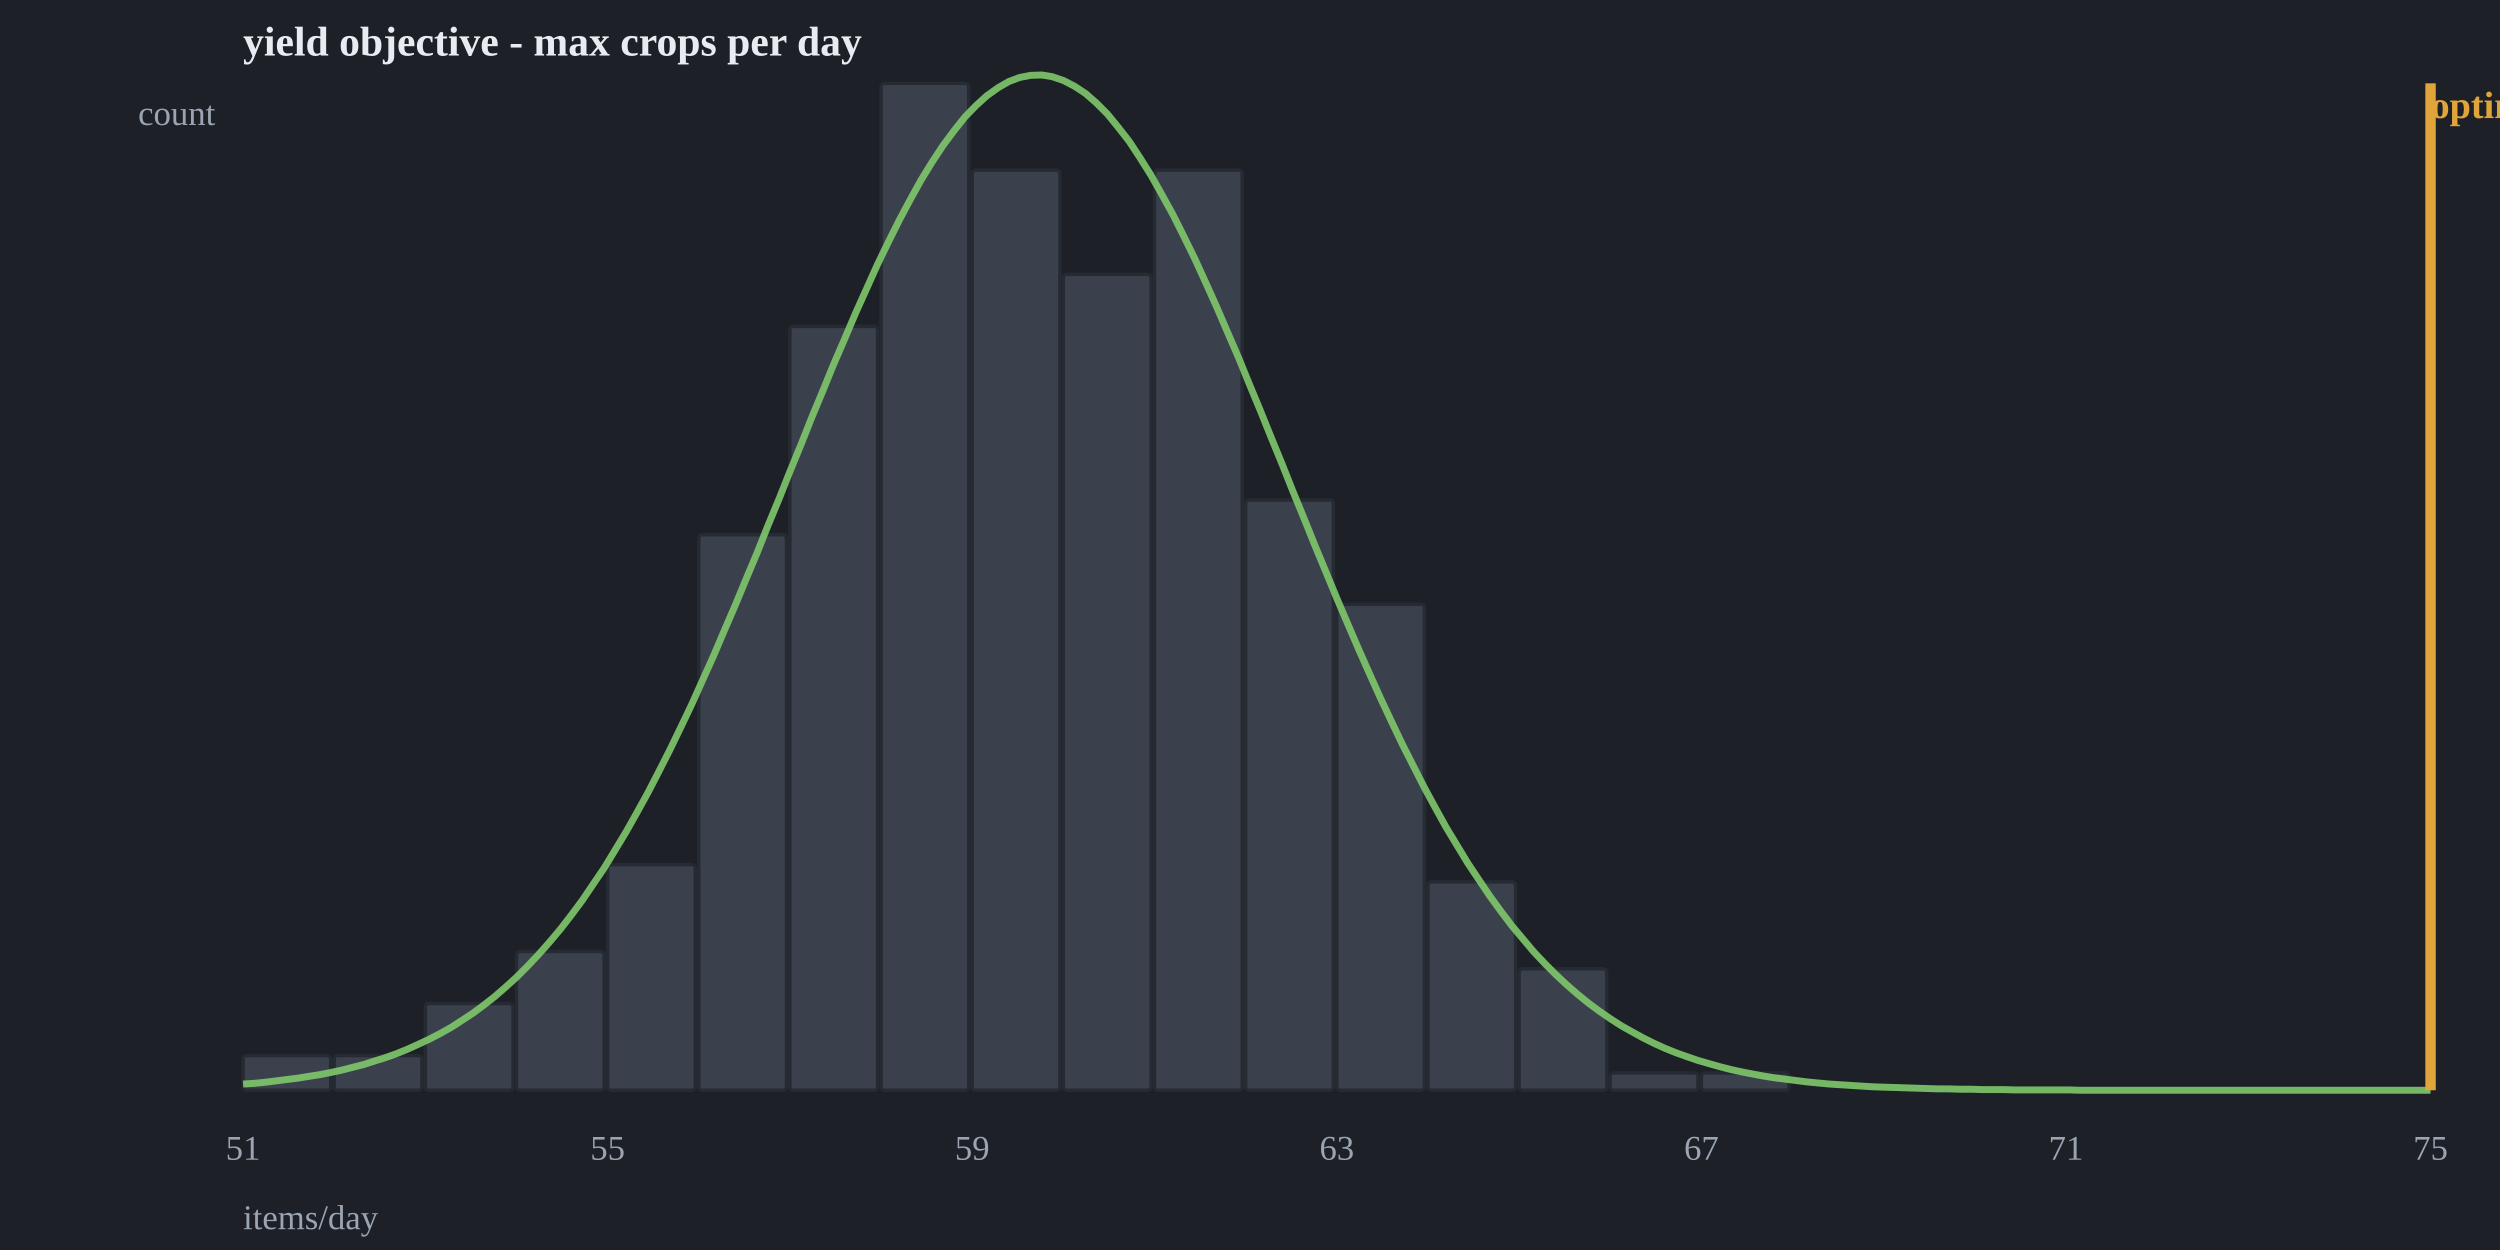
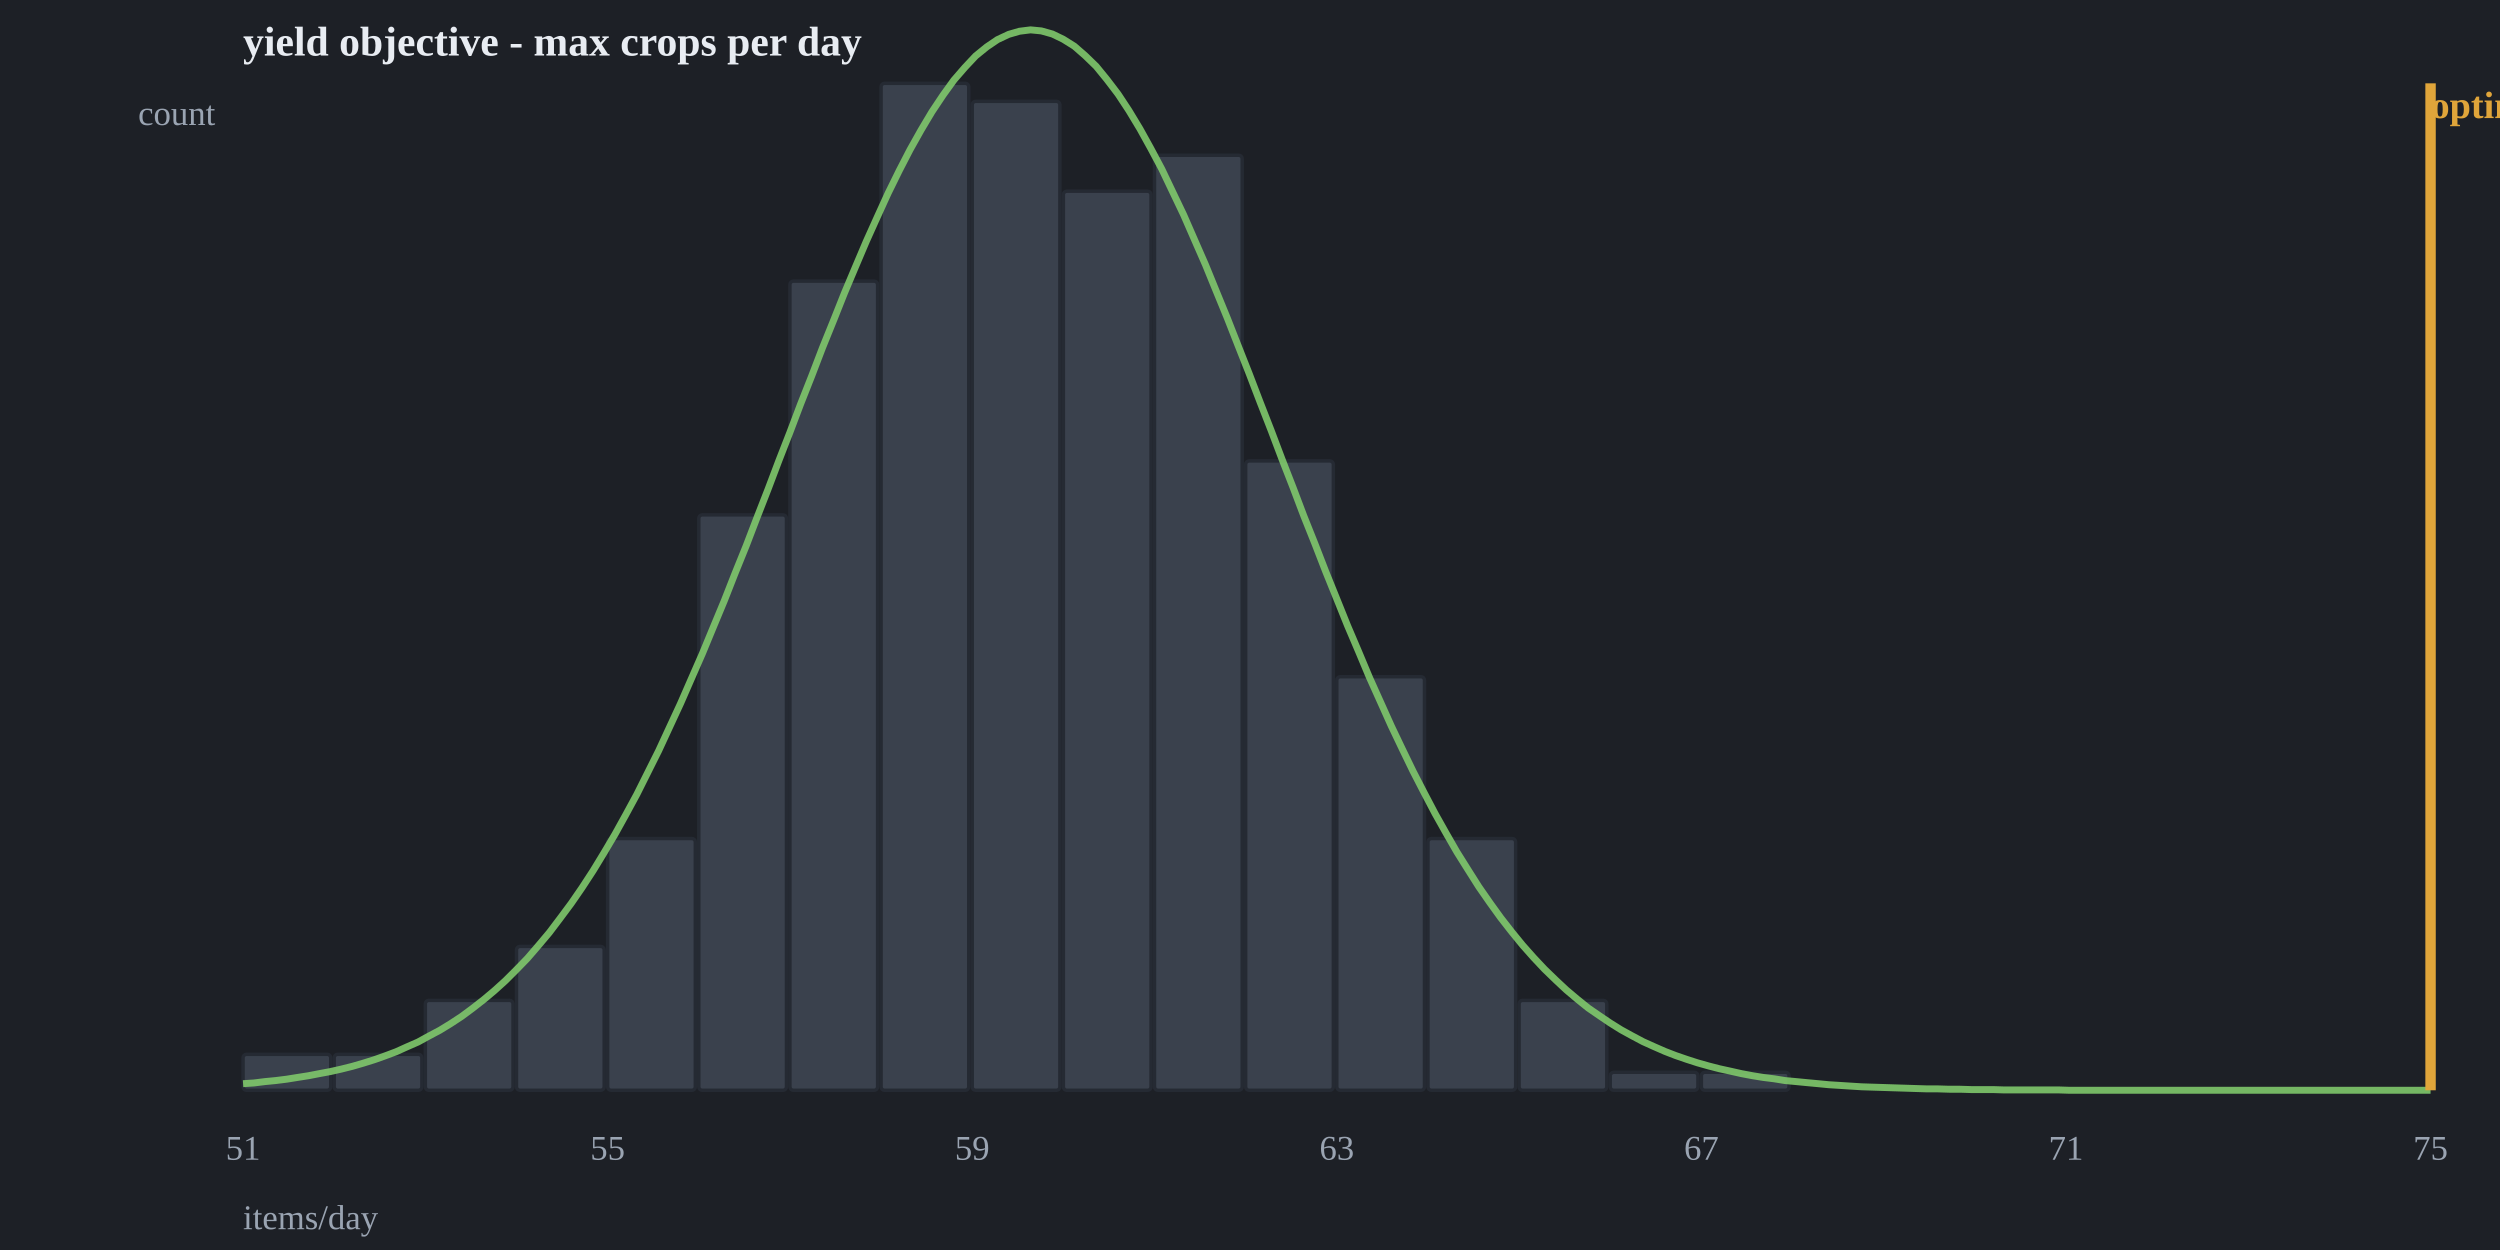
<svg xmlns="http://www.w3.org/2000/svg" viewBox="0 0 720 360" width="100%" role="img" aria-label="yield objective - max crops per day">
  <rect width="720" height="360" fill="#1d2026" />
  <text x="70" y="16" font-size="12" font-weight="700" fill="#e8ecf2">yield objective - max crops per day</text>
  <text x="62" y="36" font-size="10" fill="#9aa4b2" text-anchor="end">count</text>
-   <rect x="70" y="304" width="25.25" height="10" fill="#3a414d" stroke="#252a33" rx="1" />
-   <rect x="96.25" y="304" width="25.25" height="10" fill="#3a414d" stroke="#252a33" rx="1" />
-   <rect x="122.5" y="289" width="25.25" height="25" fill="#3a414d" stroke="#252a33" rx="1" />
-   <rect x="148.75" y="274" width="25.25" height="40" fill="#3a414d" stroke="#252a33" rx="1" />
-   <rect x="175" y="249" width="25.25" height="65" fill="#3a414d" stroke="#252a33" rx="1" />
-   <rect x="201.25" y="154" width="25.25" height="160" fill="#3a414d" stroke="#252a33" rx="1" />
-   <rect x="227.5" y="94" width="25.25" height="220" fill="#3a414d" stroke="#252a33" rx="1" />
+   <rect x="70" y="303.643" width="25.25" height="10.357" fill="#3a414d" stroke="#252a33" rx="1" />
+   <rect x="96.25" y="303.643" width="25.25" height="10.357" fill="#3a414d" stroke="#252a33" rx="1" />
+   <rect x="122.5" y="288.107" width="25.25" height="25.893" fill="#3a414d" stroke="#252a33" rx="1" />
+   <rect x="148.75" y="272.571" width="25.25" height="41.429" fill="#3a414d" stroke="#252a33" rx="1" />
+   <rect x="175" y="241.5" width="25.25" height="72.5" fill="#3a414d" stroke="#252a33" rx="1" />
+   <rect x="201.25" y="148.286" width="25.25" height="165.714" fill="#3a414d" stroke="#252a33" rx="1" />
+   <rect x="227.5" y="80.964" width="25.25" height="233.036" fill="#3a414d" stroke="#252a33" rx="1" />
  <rect x="253.75" y="24" width="25.25" height="290" fill="#3a414d" stroke="#252a33" rx="1" />
-   <rect x="280" y="49" width="25.25" height="265" fill="#3a414d" stroke="#252a33" rx="1" />
-   <rect x="306.25" y="79" width="25.25" height="235" fill="#3a414d" stroke="#252a33" rx="1" />
-   <rect x="332.5" y="49" width="25.25" height="265" fill="#3a414d" stroke="#252a33" rx="1" />
-   <rect x="358.75" y="144" width="25.25" height="170" fill="#3a414d" stroke="#252a33" rx="1" />
-   <rect x="385" y="174" width="25.25" height="140" fill="#3a414d" stroke="#252a33" rx="1" />
-   <rect x="411.25" y="254" width="25.25" height="60" fill="#3a414d" stroke="#252a33" rx="1" />
-   <rect x="437.5" y="279" width="25.25" height="35" fill="#3a414d" stroke="#252a33" rx="1" />
-   <rect x="463.75" y="309" width="25.25" height="5" fill="#3a414d" stroke="#252a33" rx="1" />
-   <rect x="490" y="309" width="25.25" height="5" fill="#3a414d" stroke="#252a33" rx="1" />
+   <rect x="280" y="29.179" width="25.25" height="284.821" fill="#3a414d" stroke="#252a33" rx="1" />
+   <rect x="306.25" y="55.071" width="25.25" height="258.929" fill="#3a414d" stroke="#252a33" rx="1" />
+   <rect x="332.5" y="44.714" width="25.25" height="269.286" fill="#3a414d" stroke="#252a33" rx="1" />
+   <rect x="358.75" y="132.75" width="25.25" height="181.25" fill="#3a414d" stroke="#252a33" rx="1" />
+   <rect x="385" y="194.893" width="25.25" height="119.107" fill="#3a414d" stroke="#252a33" rx="1" />
+   <rect x="411.25" y="241.5" width="25.25" height="72.5" fill="#3a414d" stroke="#252a33" rx="1" />
+   <rect x="437.5" y="288.107" width="25.25" height="25.893" fill="#3a414d" stroke="#252a33" rx="1" />
+   <rect x="463.75" y="308.821" width="25.25" height="5.179" fill="#3a414d" stroke="#252a33" rx="1" />
+   <rect x="490" y="308.821" width="25.25" height="5.179" fill="#3a414d" stroke="#252a33" rx="1" />
  <rect x="516.25" y="314" width="25.25" height="0" fill="#3a414d" stroke="#252a33" rx="1" />
  <rect x="542.5" y="314" width="25.25" height="0" fill="#3a414d" stroke="#252a33" rx="1" />
  <rect x="568.75" y="314" width="25.25" height="0" fill="#3a414d" stroke="#252a33" rx="1" />
  <rect x="595" y="314" width="25.25" height="0" fill="#3a414d" stroke="#252a33" rx="1" />
  <rect x="621.25" y="314" width="25.25" height="0" fill="#3a414d" stroke="#252a33" rx="1" />
  <rect x="647.5" y="314" width="25.25" height="0" fill="#3a414d" stroke="#252a33" rx="1" />
  <rect x="673.75" y="314" width="25.25" height="0" fill="#3a414d" stroke="#252a33" rx="1" />
-   <path d="M70.0 312.2L73.2 312.0L76.3 311.7L79.5 311.3L82.6 310.9L85.8 310.5L88.9 310.0L92.1 309.5L95.2 308.9L98.4 308.2L101.5 307.4L104.7 306.6L107.8 305.6L111.0 304.6L114.1 303.5L117.3 302.2L120.4 300.8L123.6 299.3L126.7 297.7L129.9 295.9L133.0 293.9L136.2 291.8L139.3 289.5L142.5 287.0L145.6 284.3L148.8 281.4L151.9 278.3L155.1 274.9L158.2 271.4L161.4 267.6L164.5 263.6L167.7 259.3L170.8 254.7L174.0 250.0L177.1 244.9L180.3 239.6L183.4 234.1L186.6 228.3L189.7 222.3L192.9 216.0L196.0 209.6L199.2 202.9L202.3 196.0L205.5 188.9L208.6 181.6L211.8 174.2L214.9 166.7L218.1 159.1L221.2 151.3L224.4 143.6L227.5 135.8L230.7 128.0L233.8 120.2L237.0 112.5L240.1 104.9L243.3 97.5L246.4 90.2L249.6 83.1L252.7 76.2L255.9 69.6L259.0 63.4L262.2 57.4L265.3 51.8L268.5 46.6L271.6 41.9L274.8 37.6L277.9 33.7L281.1 30.4L284.2 27.6L287.4 25.3L290.5 23.5L293.7 22.3L296.8 21.7L300.0 21.6L303.1 22.1L306.3 23.2L309.4 24.8L312.6 26.9L315.7 29.6L318.9 32.8L322.0 36.6L325.2 40.7L328.3 45.4L331.5 50.5L334.6 56.0L337.8 61.8L340.9 68.0L344.1 74.5L347.2 81.3L350.4 88.4L353.5 95.6L356.7 103.0L359.8 110.6L363.0 118.3L366.1 126.0L369.3 133.8L372.4 141.6L375.6 149.4L378.7 157.1L381.9 164.8L385.0 172.3L388.2 179.8L391.3 187.0L394.5 194.2L397.6 201.1L400.8 207.9L403.9 214.4L407.1 220.7L410.2 226.8L413.4 232.7L416.5 238.3L419.7 243.6L422.8 248.7L426.0 253.5L429.1 258.1L432.3 262.5L435.4 266.6L438.6 270.4L441.7 274.1L444.9 277.5L448.0 280.6L451.2 283.6L454.3 286.3L457.5 288.9L460.6 291.2L463.8 293.4L466.9 295.4L470.1 297.2L473.2 298.9L476.4 300.5L479.5 301.9L482.7 303.2L485.8 304.3L489.0 305.4L492.1 306.3L495.3 307.2L498.4 308.0L501.6 308.7L504.7 309.3L507.9 309.9L511.0 310.4L514.2 310.8L517.3 311.2L520.5 311.6L523.6 311.9L526.8 312.2L529.9 312.4L533.1 312.6L536.2 312.8L539.4 313.0L542.5 313.1L545.7 313.2L548.8 313.3L552.0 313.4L555.1 313.5L558.3 313.6L561.4 313.6L564.5 313.7L567.7 313.7L570.8 313.8L574.0 313.8L577.1 313.8L580.3 313.9L583.4 313.9L586.6 313.9L589.7 313.9L592.9 313.9L596.0 313.9L599.2 314.0L602.3 314.0L605.5 314.0L608.6 314.0L611.8 314.0L614.9 314.0L618.1 314.0L621.2 314.0L624.4 314.0L627.5 314.0L630.7 314.0L633.8 314.0L637.0 314.0L640.1 314.0L643.3 314.0L646.4 314.0L649.6 314.0L652.7 314.0L655.9 314.0L659.0 314.0L662.2 314.0L665.3 314.0L668.5 314.0L671.6 314.0L674.8 314.0L677.9 314.0L681.1 314.0L684.2 314.0L687.4 314.0L690.5 314.0L693.7 314.0L696.8 314.0L700.0 314.0" fill="none" stroke="#7ec86a" stroke-width="2" opacity="0.9" />
+   <path d="M70.0 312.1L73.1 311.9L76.3 311.5L79.4 311.2L82.6 310.8L85.7 310.3L88.9 309.8L92.0 309.2L95.2 308.6L98.3 307.9L101.5 307.1L104.6 306.2L107.8 305.2L110.9 304.1L114.1 302.9L117.2 301.5L120.4 300.1L123.5 298.4L126.7 296.7L129.8 294.8L133.0 292.7L136.1 290.4L139.3 287.9L142.4 285.3L145.6 282.4L148.7 279.3L151.9 276.0L155.0 272.4L158.2 268.6L161.3 264.5L164.5 260.2L167.6 255.7L170.8 250.8L173.9 245.7L177.1 240.3L180.2 234.7L183.4 228.8L186.5 222.6L189.7 216.2L192.8 209.5L196.0 202.6L199.1 195.5L202.3 188.2L205.4 180.7L208.6 173.0L211.7 165.1L214.9 157.2L218.0 149.1L221.2 140.9L224.3 132.7L227.5 124.5L230.6 116.3L233.8 108.2L236.9 100.1L240.1 92.2L243.2 84.4L246.4 76.8L249.5 69.5L252.7 62.4L255.8 55.6L259.0 49.1L262.1 43.1L265.3 37.4L268.4 32.2L271.6 27.4L274.7 23.1L277.9 19.4L281.0 16.1L284.2 13.5L287.3 11.4L290.5 9.9L293.6 9.0L296.8 8.6L299.9 8.9L303.1 9.8L306.2 11.3L309.4 13.3L312.5 16.0L315.7 19.1L318.8 22.9L322.0 27.1L325.1 31.8L328.3 37.1L331.4 42.7L334.6 48.7L337.7 55.2L340.9 61.9L344.0 69.0L347.2 76.3L350.3 83.9L353.5 91.7L356.6 99.6L359.8 107.7L362.9 115.8L366.1 124.0L369.2 132.2L372.4 140.4L375.5 148.6L378.7 156.6L381.8 164.6L385.0 172.5L388.1 180.2L391.3 187.7L394.4 195.1L397.6 202.2L400.7 209.1L403.9 215.8L407.0 222.2L410.2 228.4L413.3 234.3L416.5 240.0L419.6 245.4L422.8 250.5L425.9 255.4L429.1 260.0L432.2 264.3L435.4 268.4L438.5 272.2L441.7 275.8L444.8 279.1L448.0 282.2L451.1 285.1L454.3 287.8L457.4 290.3L460.6 292.5L463.7 294.6L466.9 296.6L470.0 298.3L473.2 300.0L476.3 301.4L479.5 302.8L482.6 304.0L485.8 305.1L488.9 306.1L492.1 307.0L495.2 307.8L498.4 308.5L501.5 309.2L504.7 309.8L507.8 310.3L511.0 310.7L514.1 311.2L517.3 311.5L520.4 311.8L523.6 312.1L526.7 312.4L529.9 312.6L533.0 312.8L536.2 313.0L539.3 313.1L542.5 313.2L545.6 313.3L548.8 313.4L551.9 313.5L555.1 313.6L558.2 313.6L561.4 313.7L564.5 313.7L567.7 313.8L570.8 313.8L574.0 313.8L577.1 313.9L580.3 313.9L583.4 313.9L586.6 313.9L589.7 313.9L592.9 313.9L596.0 314.0L599.2 314.0L602.3 314.0L605.5 314.0L608.6 314.0L611.8 314.0L614.9 314.0L618.1 314.0L621.2 314.0L624.4 314.0L627.5 314.0L630.7 314.0L633.8 314.0L637.0 314.0L640.1 314.0L643.3 314.0L646.4 314.0L649.6 314.0L652.7 314.0L655.9 314.0L659.0 314.0L662.2 314.0L665.3 314.0L668.5 314.0L671.6 314.0L674.8 314.0L677.9 314.0L681.1 314.0L684.2 314.0L687.4 314.0L690.5 314.0L693.7 314.0L696.8 314.0L700.0 314.0" fill="none" stroke="#7ec86a" stroke-width="2" opacity="0.9" />
  <line x1="700" y1="24" x2="700" y2="314" stroke="#e0a53a" stroke-width="3" />
  <text x="700" y="34" font-size="11" fill="#e0a53a" font-weight="700">optimizer 75</text>
  <text x="70" y="334" text-anchor="middle" font-size="10" fill="#9aa4b2">51</text>
  <text x="175" y="334" text-anchor="middle" font-size="10" fill="#9aa4b2">55</text>
  <text x="280" y="334" text-anchor="middle" font-size="10" fill="#9aa4b2">59</text>
  <text x="385" y="334" text-anchor="middle" font-size="10" fill="#9aa4b2">63</text>
  <text x="490" y="334" text-anchor="middle" font-size="10" fill="#9aa4b2">67</text>
  <text x="595" y="334" text-anchor="middle" font-size="10" fill="#9aa4b2">71</text>
  <text x="700" y="334" text-anchor="middle" font-size="10" fill="#9aa4b2">75</text>
  <text x="70" y="354" font-size="10" fill="#9aa4b2">items/day</text>
</svg>
